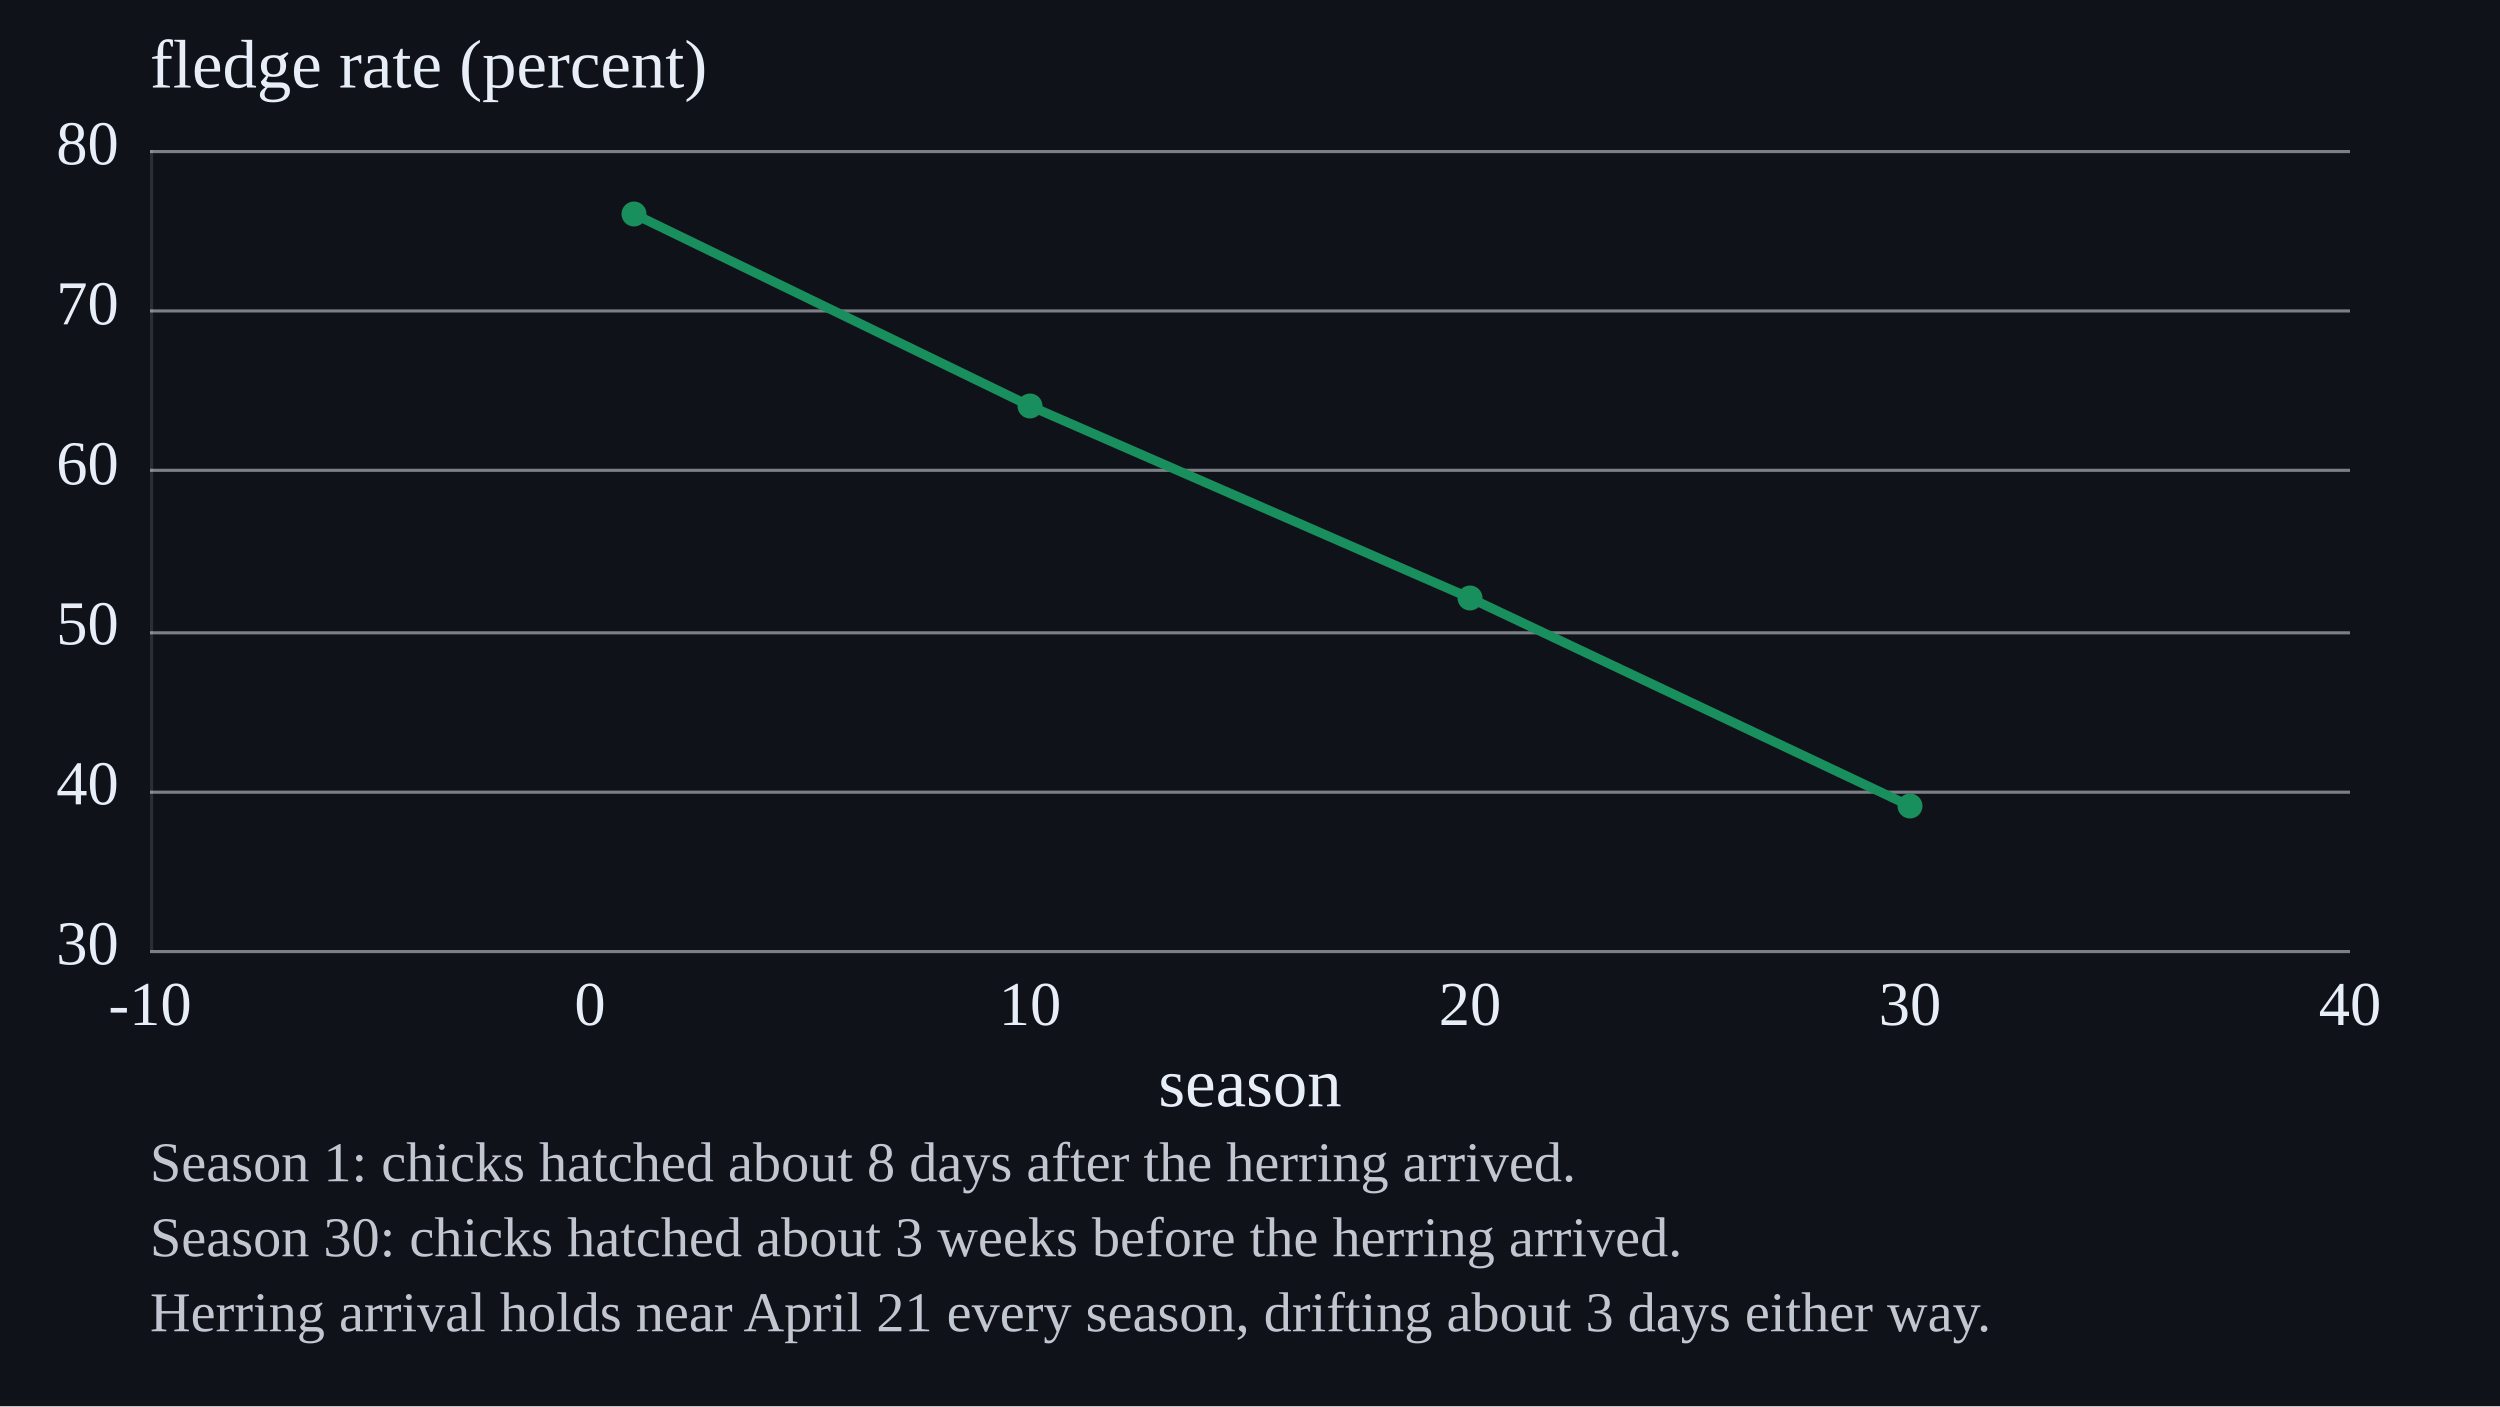
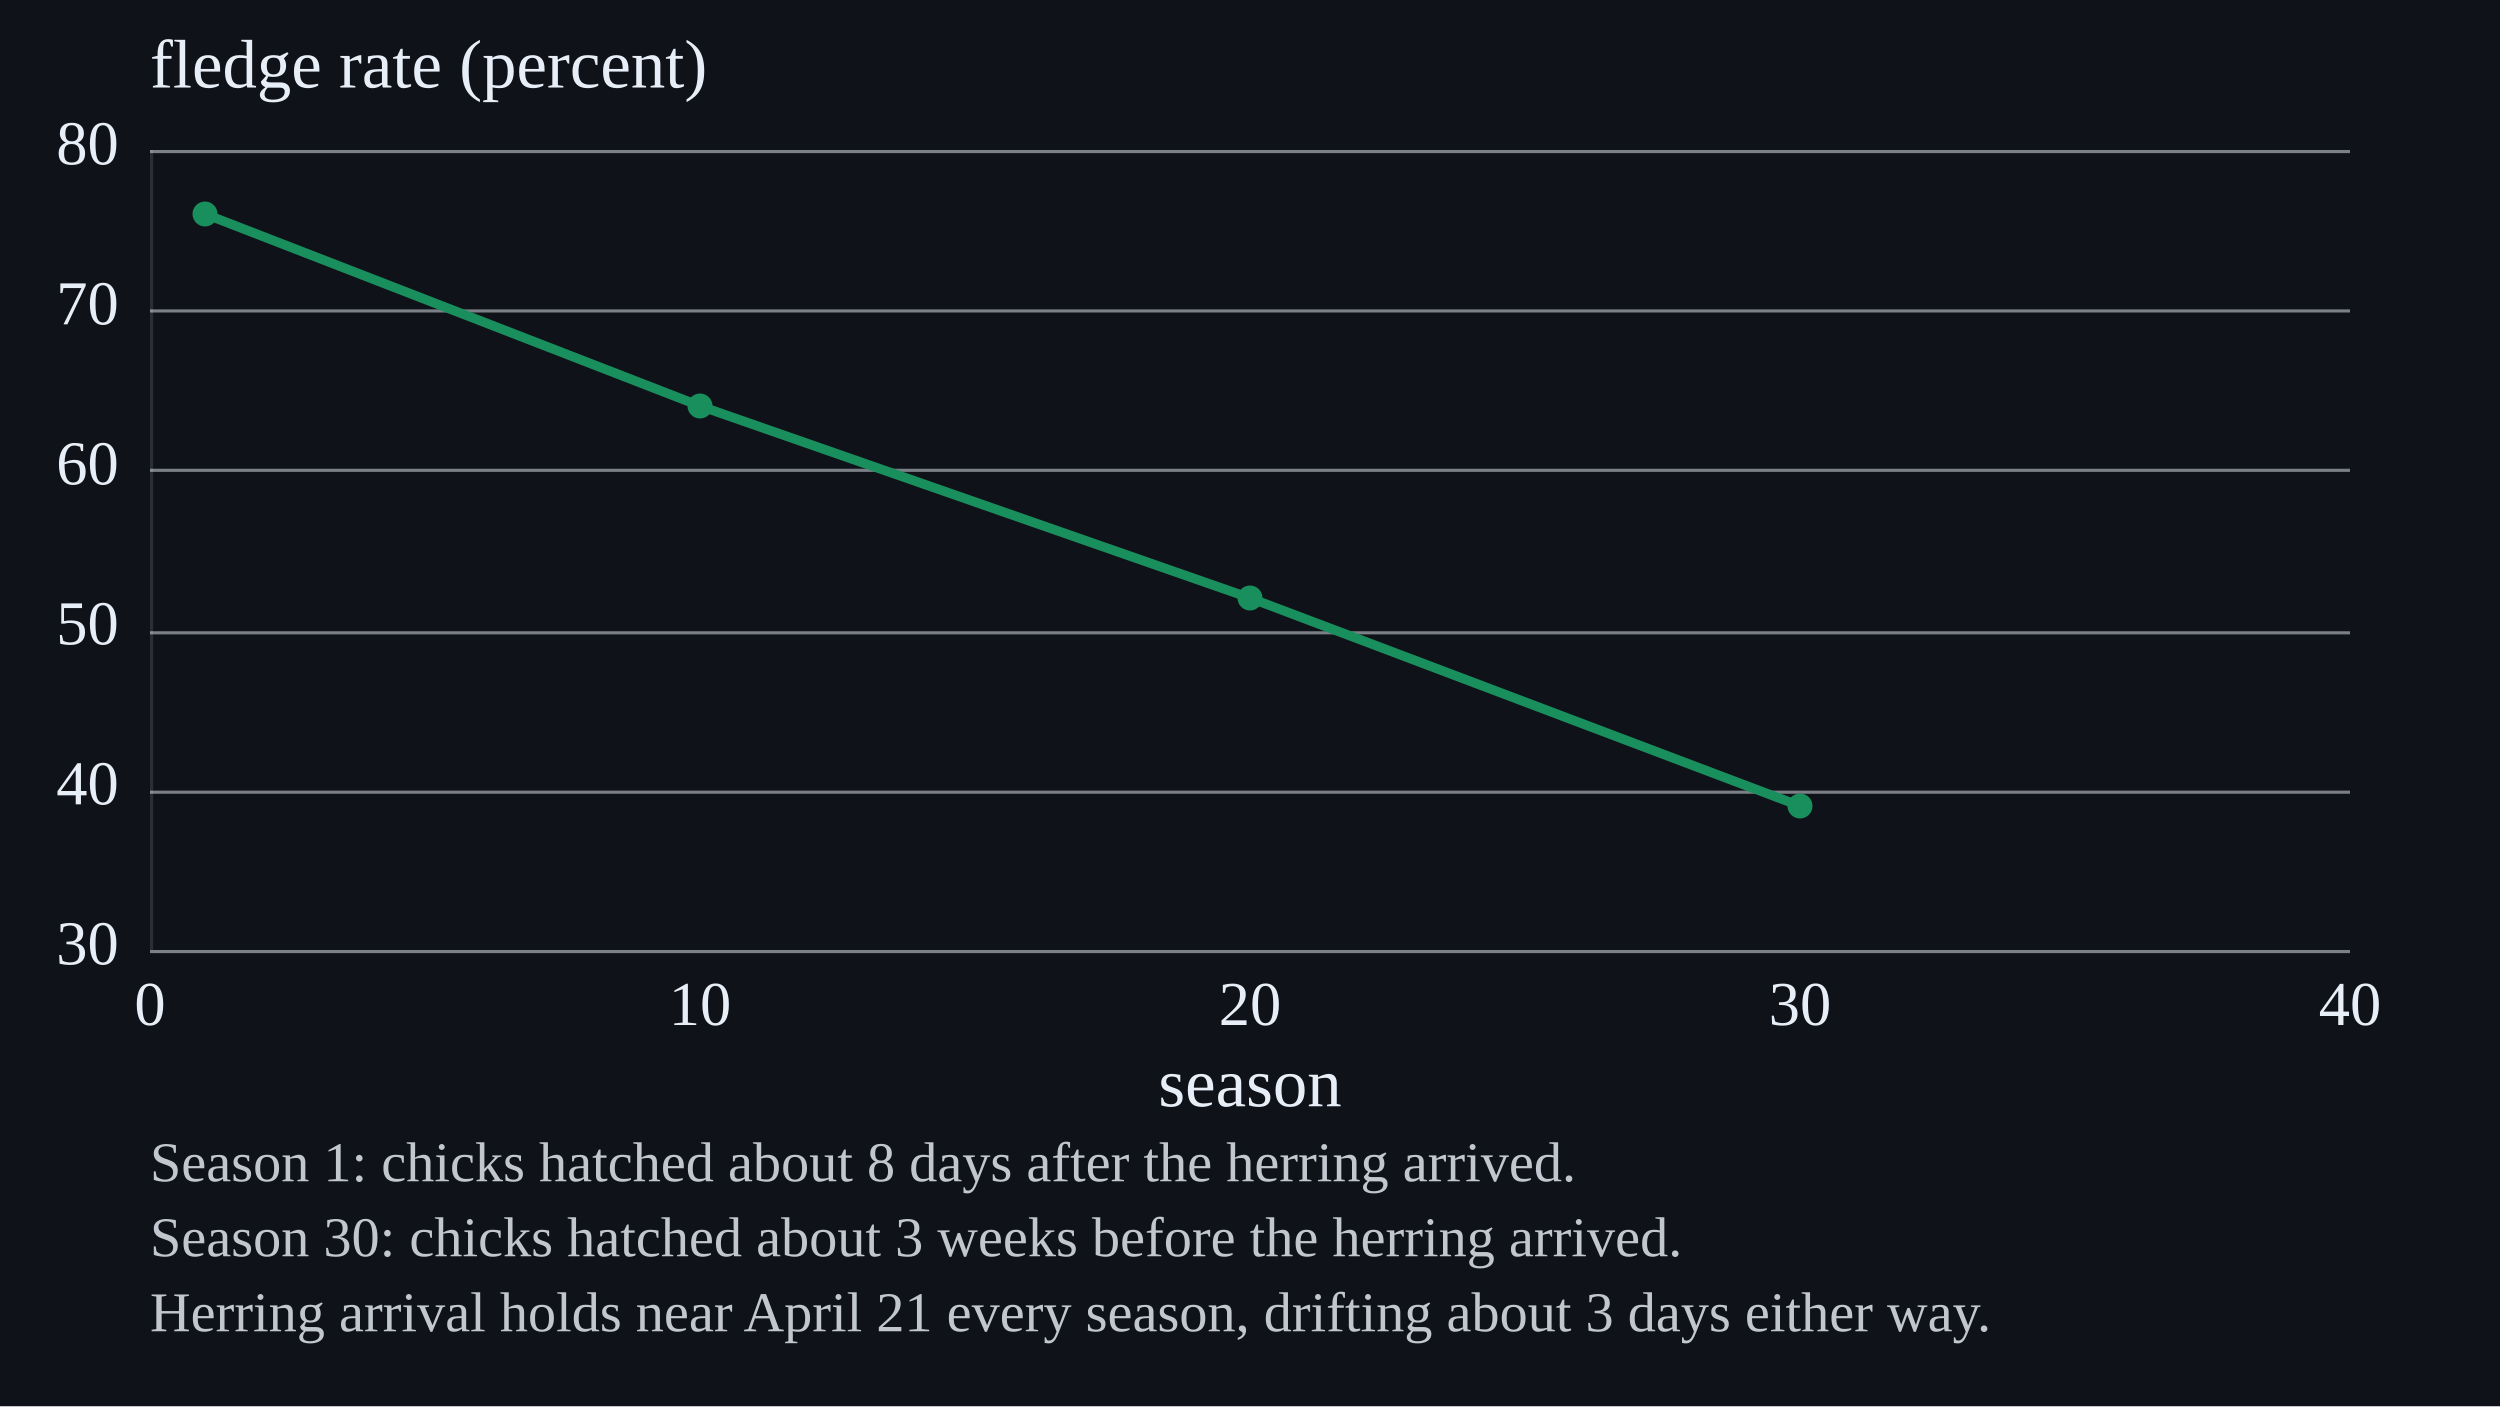
<svg xmlns="http://www.w3.org/2000/svg" width="800" height="450" viewBox="0 0 800 450" role="img">
  <rect x="0" y="0" width="800" height="450" fill="#0f1218" />
  <line x1="48.5" y1="48" x2="48.5" y2="304" stroke="rgba(255,255,255,0.12)" stroke-width="1" />
  <line x1="48" y1="304.5" x2="752" y2="304.5" stroke="rgba(232,238,247,0.5)" stroke-width="1" />
  <text x="38" y="304" font-size="20" fill="#e8eef7" text-anchor="end" dominant-baseline="middle">30</text>
  <line x1="48" y1="253.5" x2="752" y2="253.5" stroke="rgba(232,238,247,0.5)" stroke-width="1" />
  <text x="38" y="252.8" font-size="20" fill="#e8eef7" text-anchor="end" dominant-baseline="middle">40</text>
  <line x1="48" y1="202.5" x2="752" y2="202.5" stroke="rgba(232,238,247,0.5)" stroke-width="1" />
  <text x="38" y="201.6" font-size="20" fill="#e8eef7" text-anchor="end" dominant-baseline="middle">50</text>
  <line x1="48" y1="150.5" x2="752" y2="150.5" stroke="rgba(232,238,247,0.5)" stroke-width="1" />
  <text x="38" y="150.4" font-size="20" fill="#e8eef7" text-anchor="end" dominant-baseline="middle">60</text>
  <line x1="48" y1="99.5" x2="752" y2="99.5" stroke="rgba(232,238,247,0.5)" stroke-width="1" />
  <text x="38" y="99.2" font-size="20" fill="#e8eef7" text-anchor="end" dominant-baseline="middle">70</text>
  <line x1="48" y1="48.5" x2="752" y2="48.5" stroke="rgba(232,238,247,0.5)" stroke-width="1" />
  <text x="38" y="48" font-size="20" fill="#e8eef7" text-anchor="end" dominant-baseline="middle">80</text>
-   <text x="48" y="328" font-size="20" fill="#e8eef7" text-anchor="middle">-10</text>
-   <text x="188.8" y="328" font-size="20" fill="#e8eef7" text-anchor="middle">0</text>
-   <text x="329.6" y="328" font-size="20" fill="#e8eef7" text-anchor="middle">10</text>
-   <text x="470.4" y="328" font-size="20" fill="#e8eef7" text-anchor="middle">20</text>
-   <text x="611.2" y="328" font-size="20" fill="#e8eef7" text-anchor="middle">30</text>
+   <text x="48" y="328" font-size="20" fill="#e8eef7" text-anchor="middle">0</text>
+   <text x="224" y="328" font-size="20" fill="#e8eef7" text-anchor="middle">10</text>
+   <text x="400" y="328" font-size="20" fill="#e8eef7" text-anchor="middle">20</text>
+   <text x="576" y="328" font-size="20" fill="#e8eef7" text-anchor="middle">30</text>
  <text x="752" y="328" font-size="20" fill="#e8eef7" text-anchor="middle">40</text>
-   <polyline points="202.88,68.48 329.6,129.92 470.4,191.36 611.2,257.92" fill="none" stroke="#1a8f5e" stroke-width="3" />
-   <circle cx="202.88" cy="68.48" r="4" fill="#1a8f5e" />
-   <circle cx="329.6" cy="129.92" r="4" fill="#1a8f5e" />
-   <circle cx="470.4" cy="191.36" r="4" fill="#1a8f5e" />
-   <circle cx="611.2" cy="257.92" r="4" fill="#1a8f5e" />
+   <polyline points="65.6,68.48 224,129.92 400,191.36 576,257.92" fill="none" stroke="#1a8f5e" stroke-width="3" />
+   <circle cx="65.6" cy="68.48" r="4" fill="#1a8f5e" />
+   <circle cx="224" cy="129.92" r="4" fill="#1a8f5e" />
+   <circle cx="400" cy="191.36" r="4" fill="#1a8f5e" />
+   <circle cx="576" cy="257.92" r="4" fill="#1a8f5e" />
  <text x="48" y="28" font-size="22" fill="#e8eef7">fledge rate (percent)</text>
  <text x="400" y="354" font-size="22" fill="#e8eef7" text-anchor="middle">season</text>
  <text x="48" y="378" font-size="18" fill="#e8eef7" fill-opacity="0.82">Season 1: chicks hatched about 8 days after the herring arrived.</text>
  <text x="48" y="402" font-size="18" fill="#e8eef7" fill-opacity="0.82">Season 30: chicks hatched about 3 weeks before the herring arrived.</text>
  <text x="48" y="426" font-size="18" fill="#e8eef7" fill-opacity="0.82">Herring arrival holds near April 21 every season, drifting about 3 days either way.</text>
</svg>
